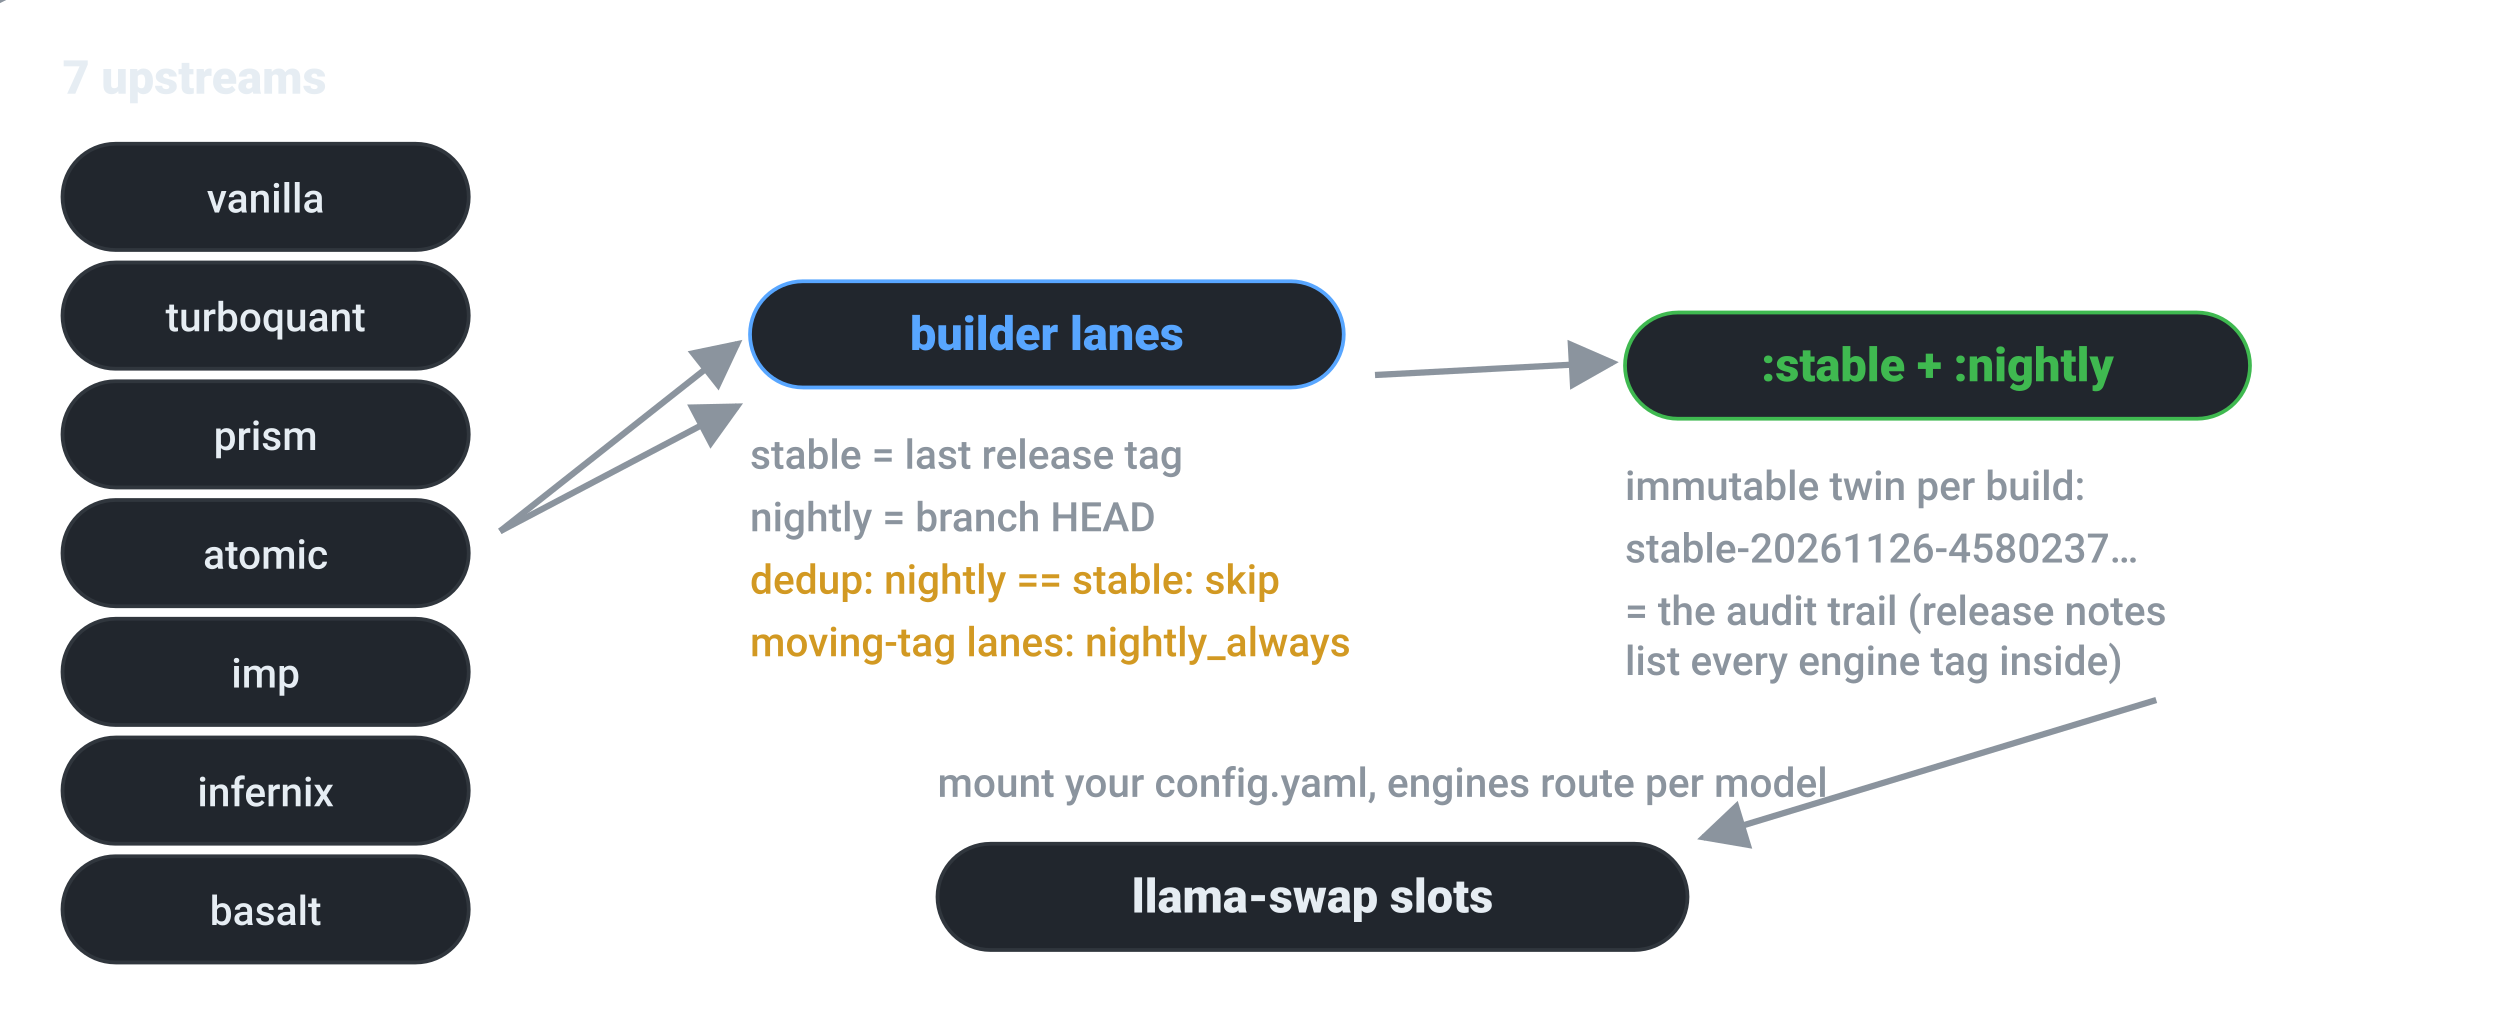
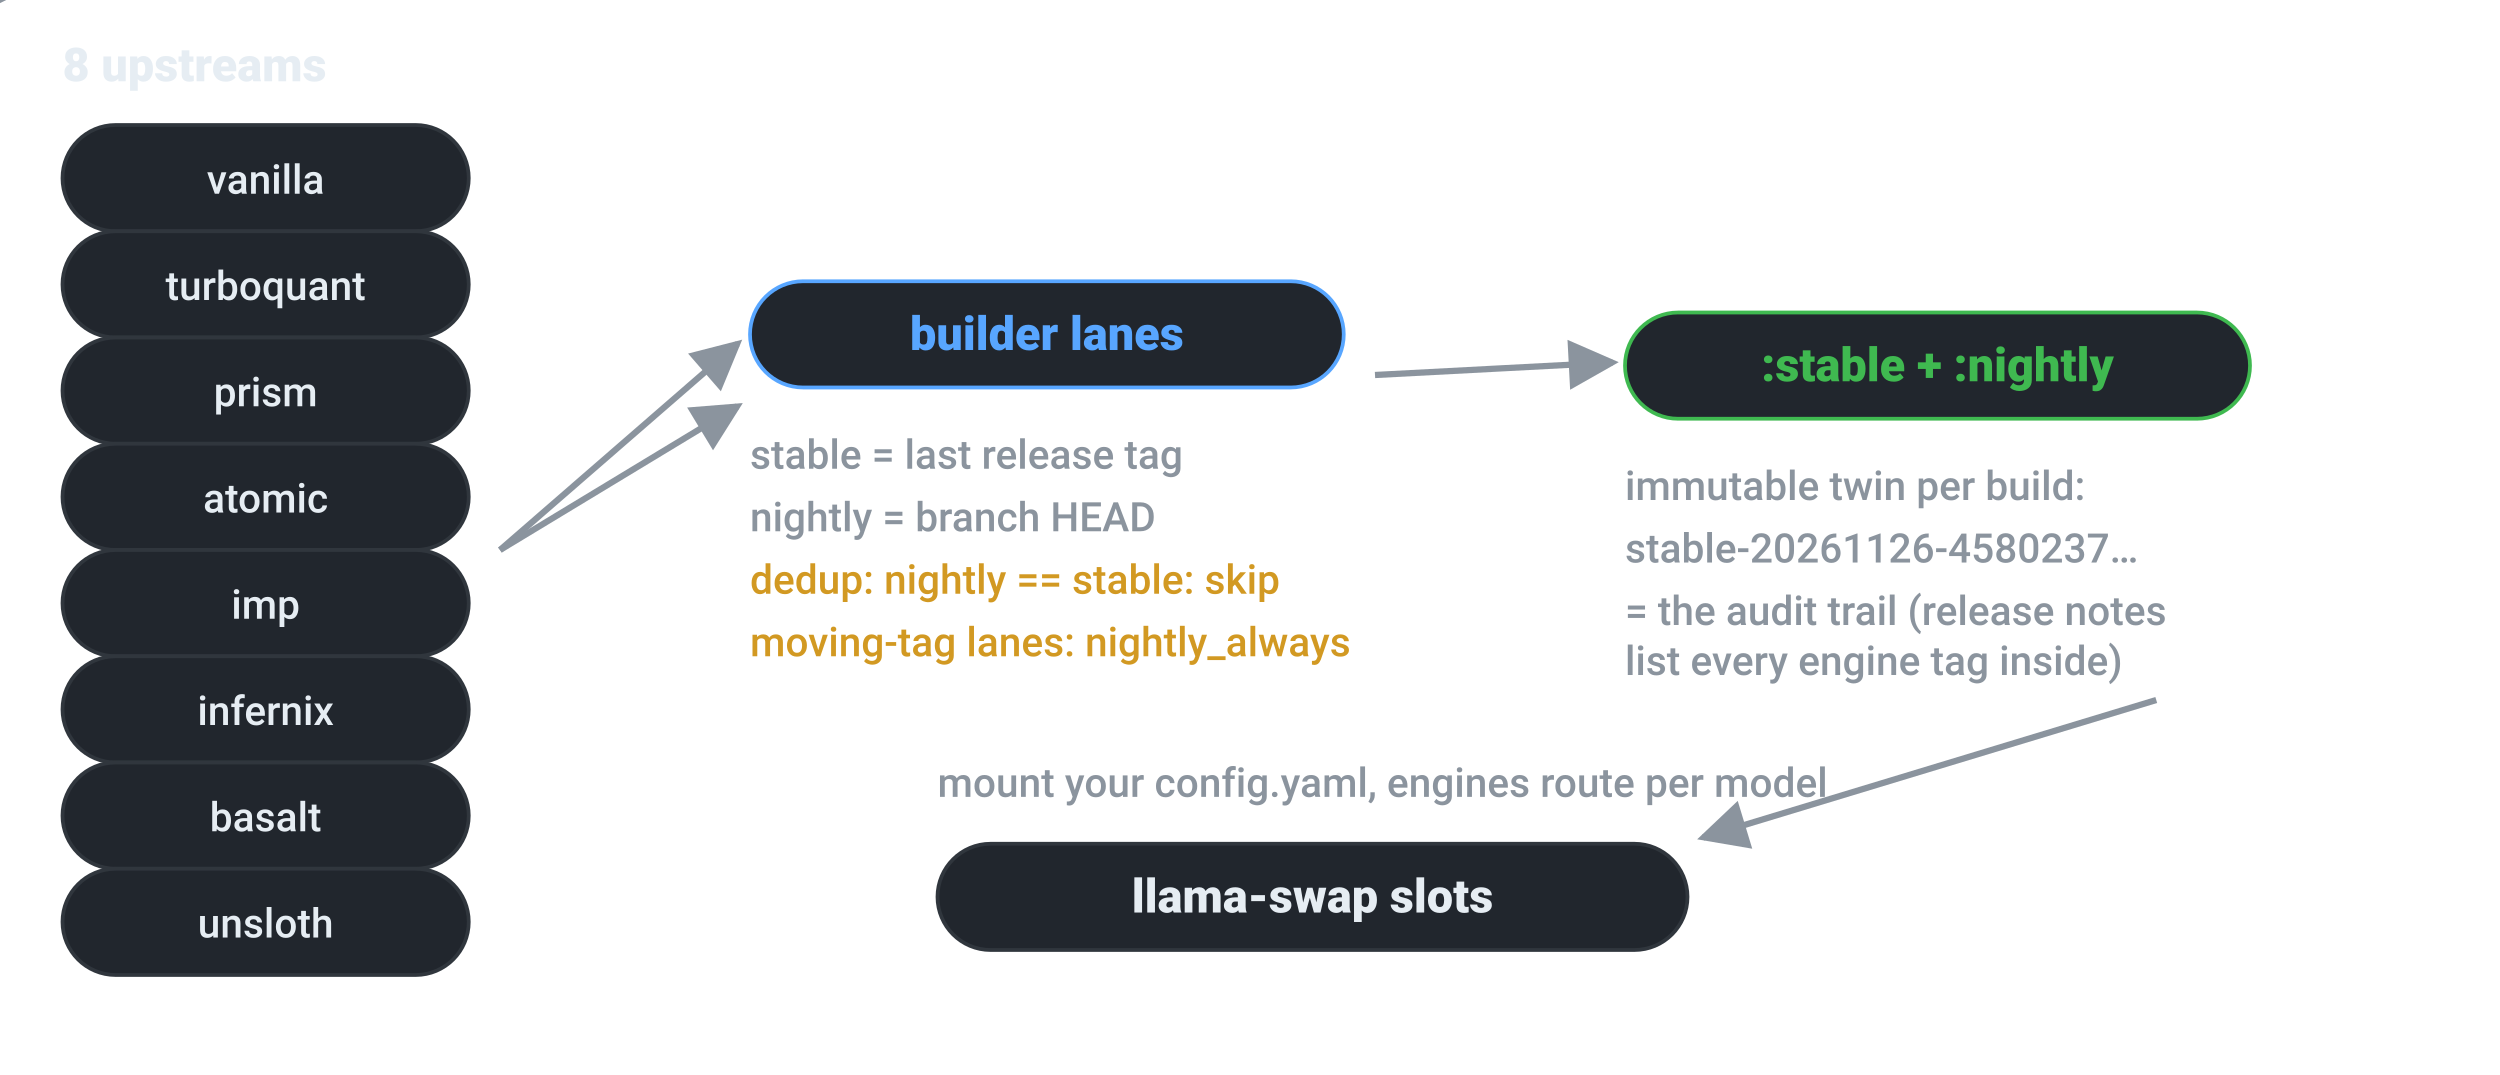
- <svg xmlns="http://www.w3.org/2000/svg" viewBox="0 0 800 330" width="800" height="330">
+ <svg xmlns="http://www.w3.org/2000/svg" viewBox="0 0 800 344" width="800" height="344">
  <style>text{font-family:system-ui,-apple-system,'Segoe UI',Roboto,'Helvetica Neue',Arial,sans-serif}</style>
  <line x1="0" y1="0" x2="0" y2="0" stroke="#8b949e" stroke-width="2" marker-end="url(#arrdark)" />
  <defs>
    <marker id="arrdark" markerWidth="8" markerHeight="8" refX="7" refY="4" orient="auto">
      <path d="M0,0 L8,4 L0,8 z" fill="#8b949e" />
    </marker>
  </defs>
-   <text x="20" y="30" font-size="15" font-weight="800" fill="#e6edf3">7 upstreams</text>
-   <rect x="20" y="46" width="130" height="34" rx="17" fill="#21262d" stroke="#30363d" stroke-width="1.2" />
-   <text x="85.0" y="68" text-anchor="middle" font-size="13" font-weight="500" fill="#e6edf3">vanilla</text>
-   <rect x="20" y="84" width="130" height="34" rx="17" fill="#21262d" stroke="#30363d" stroke-width="1.2" />
-   <text x="85.0" y="106" text-anchor="middle" font-size="13" font-weight="500" fill="#e6edf3">turboquant</text>
-   <rect x="20" y="122" width="130" height="34" rx="17" fill="#21262d" stroke="#30363d" stroke-width="1.2" />
-   <text x="85.0" y="144" text-anchor="middle" font-size="13" font-weight="500" fill="#e6edf3">prism</text>
-   <rect x="20" y="160" width="130" height="34" rx="17" fill="#21262d" stroke="#30363d" stroke-width="1.2" />
-   <text x="85.0" y="182" text-anchor="middle" font-size="13" font-weight="500" fill="#e6edf3">atomic</text>
-   <rect x="20" y="198" width="130" height="34" rx="17" fill="#21262d" stroke="#30363d" stroke-width="1.2" />
-   <text x="85.0" y="220" text-anchor="middle" font-size="13" font-weight="500" fill="#e6edf3">imp</text>
-   <rect x="20" y="236" width="130" height="34" rx="17" fill="#21262d" stroke="#30363d" stroke-width="1.2" />
-   <text x="85.0" y="258" text-anchor="middle" font-size="13" font-weight="500" fill="#e6edf3">infernix</text>
-   <rect x="20" y="274" width="130" height="34" rx="17" fill="#21262d" stroke="#30363d" stroke-width="1.2" />
-   <text x="85.0" y="296" text-anchor="middle" font-size="13" font-weight="500" fill="#e6edf3">basalt</text>
+   <text x="20" y="26" font-size="15" font-weight="800" fill="#e6edf3">8 upstreams</text>
+   <rect x="20" y="40" width="130" height="34" rx="17" fill="#21262d" stroke="#30363d" stroke-width="1.2" />
+   <text x="85.0" y="62" text-anchor="middle" font-size="13" font-weight="500" fill="#e6edf3">vanilla</text>
+   <rect x="20" y="74" width="130" height="34" rx="17" fill="#21262d" stroke="#30363d" stroke-width="1.2" />
+   <text x="85.0" y="96" text-anchor="middle" font-size="13" font-weight="500" fill="#e6edf3">turboquant</text>
+   <rect x="20" y="108" width="130" height="34" rx="17" fill="#21262d" stroke="#30363d" stroke-width="1.2" />
+   <text x="85.0" y="130" text-anchor="middle" font-size="13" font-weight="500" fill="#e6edf3">prism</text>
+   <rect x="20" y="142" width="130" height="34" rx="17" fill="#21262d" stroke="#30363d" stroke-width="1.2" />
+   <text x="85.0" y="164" text-anchor="middle" font-size="13" font-weight="500" fill="#e6edf3">atomic</text>
+   <rect x="20" y="176" width="130" height="34" rx="17" fill="#21262d" stroke="#30363d" stroke-width="1.2" />
+   <text x="85.0" y="198" text-anchor="middle" font-size="13" font-weight="500" fill="#e6edf3">imp</text>
+   <rect x="20" y="210" width="130" height="34" rx="17" fill="#21262d" stroke="#30363d" stroke-width="1.2" />
+   <text x="85.0" y="232" text-anchor="middle" font-size="13" font-weight="500" fill="#e6edf3">infernix</text>
+   <rect x="20" y="244" width="130" height="34" rx="17" fill="#21262d" stroke="#30363d" stroke-width="1.2" />
+   <text x="85.0" y="266" text-anchor="middle" font-size="13" font-weight="500" fill="#e6edf3">basalt</text>
+   <rect x="20" y="278" width="130" height="34" rx="17" fill="#21262d" stroke="#30363d" stroke-width="1.2" />
+   <text x="85.0" y="300" text-anchor="middle" font-size="13" font-weight="500" fill="#e6edf3">unsloth</text>
  <rect x="240" y="90" width="190" height="34" rx="17" fill="#21262d" stroke="#58a6ff" stroke-width="1.2" />
  <text x="335.0" y="112" text-anchor="middle" font-size="15" font-weight="800" fill="#58a6ff">builder lanes</text>
  <text x="240" y="150" font-size="13" font-weight="500" fill="#8b949e">stable = last release tag</text>
  <text x="240" y="170" font-size="13" font-weight="500" fill="#8b949e">nightly = branch HEAD</text>
  <text x="240" y="190" font-size="13" font-weight="500" fill="#d29922">dedup: nightly == stable: skip</text>
  <text x="240" y="210" font-size="13" font-weight="500" fill="#d29922">moving-tag lanes: nightly_always</text>
-   <line x1="160" y1="170" x2="236" y2="110" stroke="#8b949e" stroke-width="2" marker-end="url(#arrdark)" />
+   <line x1="160" y1="176" x2="236" y2="110" stroke="#8b949e" stroke-width="2" marker-end="url(#arrdark)" />
  <defs>
    <marker id="arrdark" markerWidth="8" markerHeight="8" refX="7" refY="4" orient="auto">
      <path d="M0,0 L8,4 L0,8 z" fill="#8b949e" />
    </marker>
  </defs>
-   <line x1="160" y1="170" x2="236" y2="130" stroke="#8b949e" stroke-width="2" marker-end="url(#arrdark)" />
+   <line x1="160" y1="176" x2="236" y2="130" stroke="#8b949e" stroke-width="2" marker-end="url(#arrdark)" />
  <defs>
    <marker id="arrdark" markerWidth="8" markerHeight="8" refX="7" refY="4" orient="auto">
      <path d="M0,0 L8,4 L0,8 z" fill="#8b949e" />
    </marker>
  </defs>
  <rect x="520" y="100" width="200" height="34" rx="17" fill="#21262d" stroke="#3fb950" stroke-width="1.2" />
  <text x="620.0" y="122" text-anchor="middle" font-size="15" font-weight="800" fill="#3fb950">:stable  +  :nightly</text>
  <text x="520" y="160" font-size="13" font-weight="500" fill="#8b949e">immutable twin per build:</text>
  <text x="520" y="180" font-size="13" font-weight="500" fill="#8b949e">stable-20261126-4580237…</text>
  <text x="520" y="200" font-size="13" font-weight="500" fill="#8b949e">= the audit trail (release notes</text>
  <text x="520" y="216" font-size="13" font-weight="500" fill="#8b949e">list every engine tag inside)</text>
  <line x1="440" y1="120" x2="516" y2="116" stroke="#8b949e" stroke-width="2" marker-end="url(#arrdark)" />
  <defs>
    <marker id="arrdark" markerWidth="8" markerHeight="8" refX="7" refY="4" orient="auto">
      <path d="M0,0 L8,4 L0,8 z" fill="#8b949e" />
    </marker>
  </defs>
  <rect x="300" y="270" width="240" height="34" rx="17" fill="#21262d" stroke="#30363d" stroke-width="1.2" />
  <text x="420.0" y="292" text-anchor="middle" font-size="15" font-weight="800" fill="#e6edf3">llama-swap slots</text>
  <text x="300" y="255" font-size="13" font-weight="500" fill="#8b949e">mount your config.yaml, engines route per model</text>
  <line x1="690" y1="224" x2="545" y2="268" stroke="#8b949e" stroke-width="2" marker-end="url(#arrdark)" />
  <defs>
    <marker id="arrdark" markerWidth="8" markerHeight="8" refX="7" refY="4" orient="auto">
      <path d="M0,0 L8,4 L0,8 z" fill="#8b949e" />
    </marker>
  </defs>
</svg>
